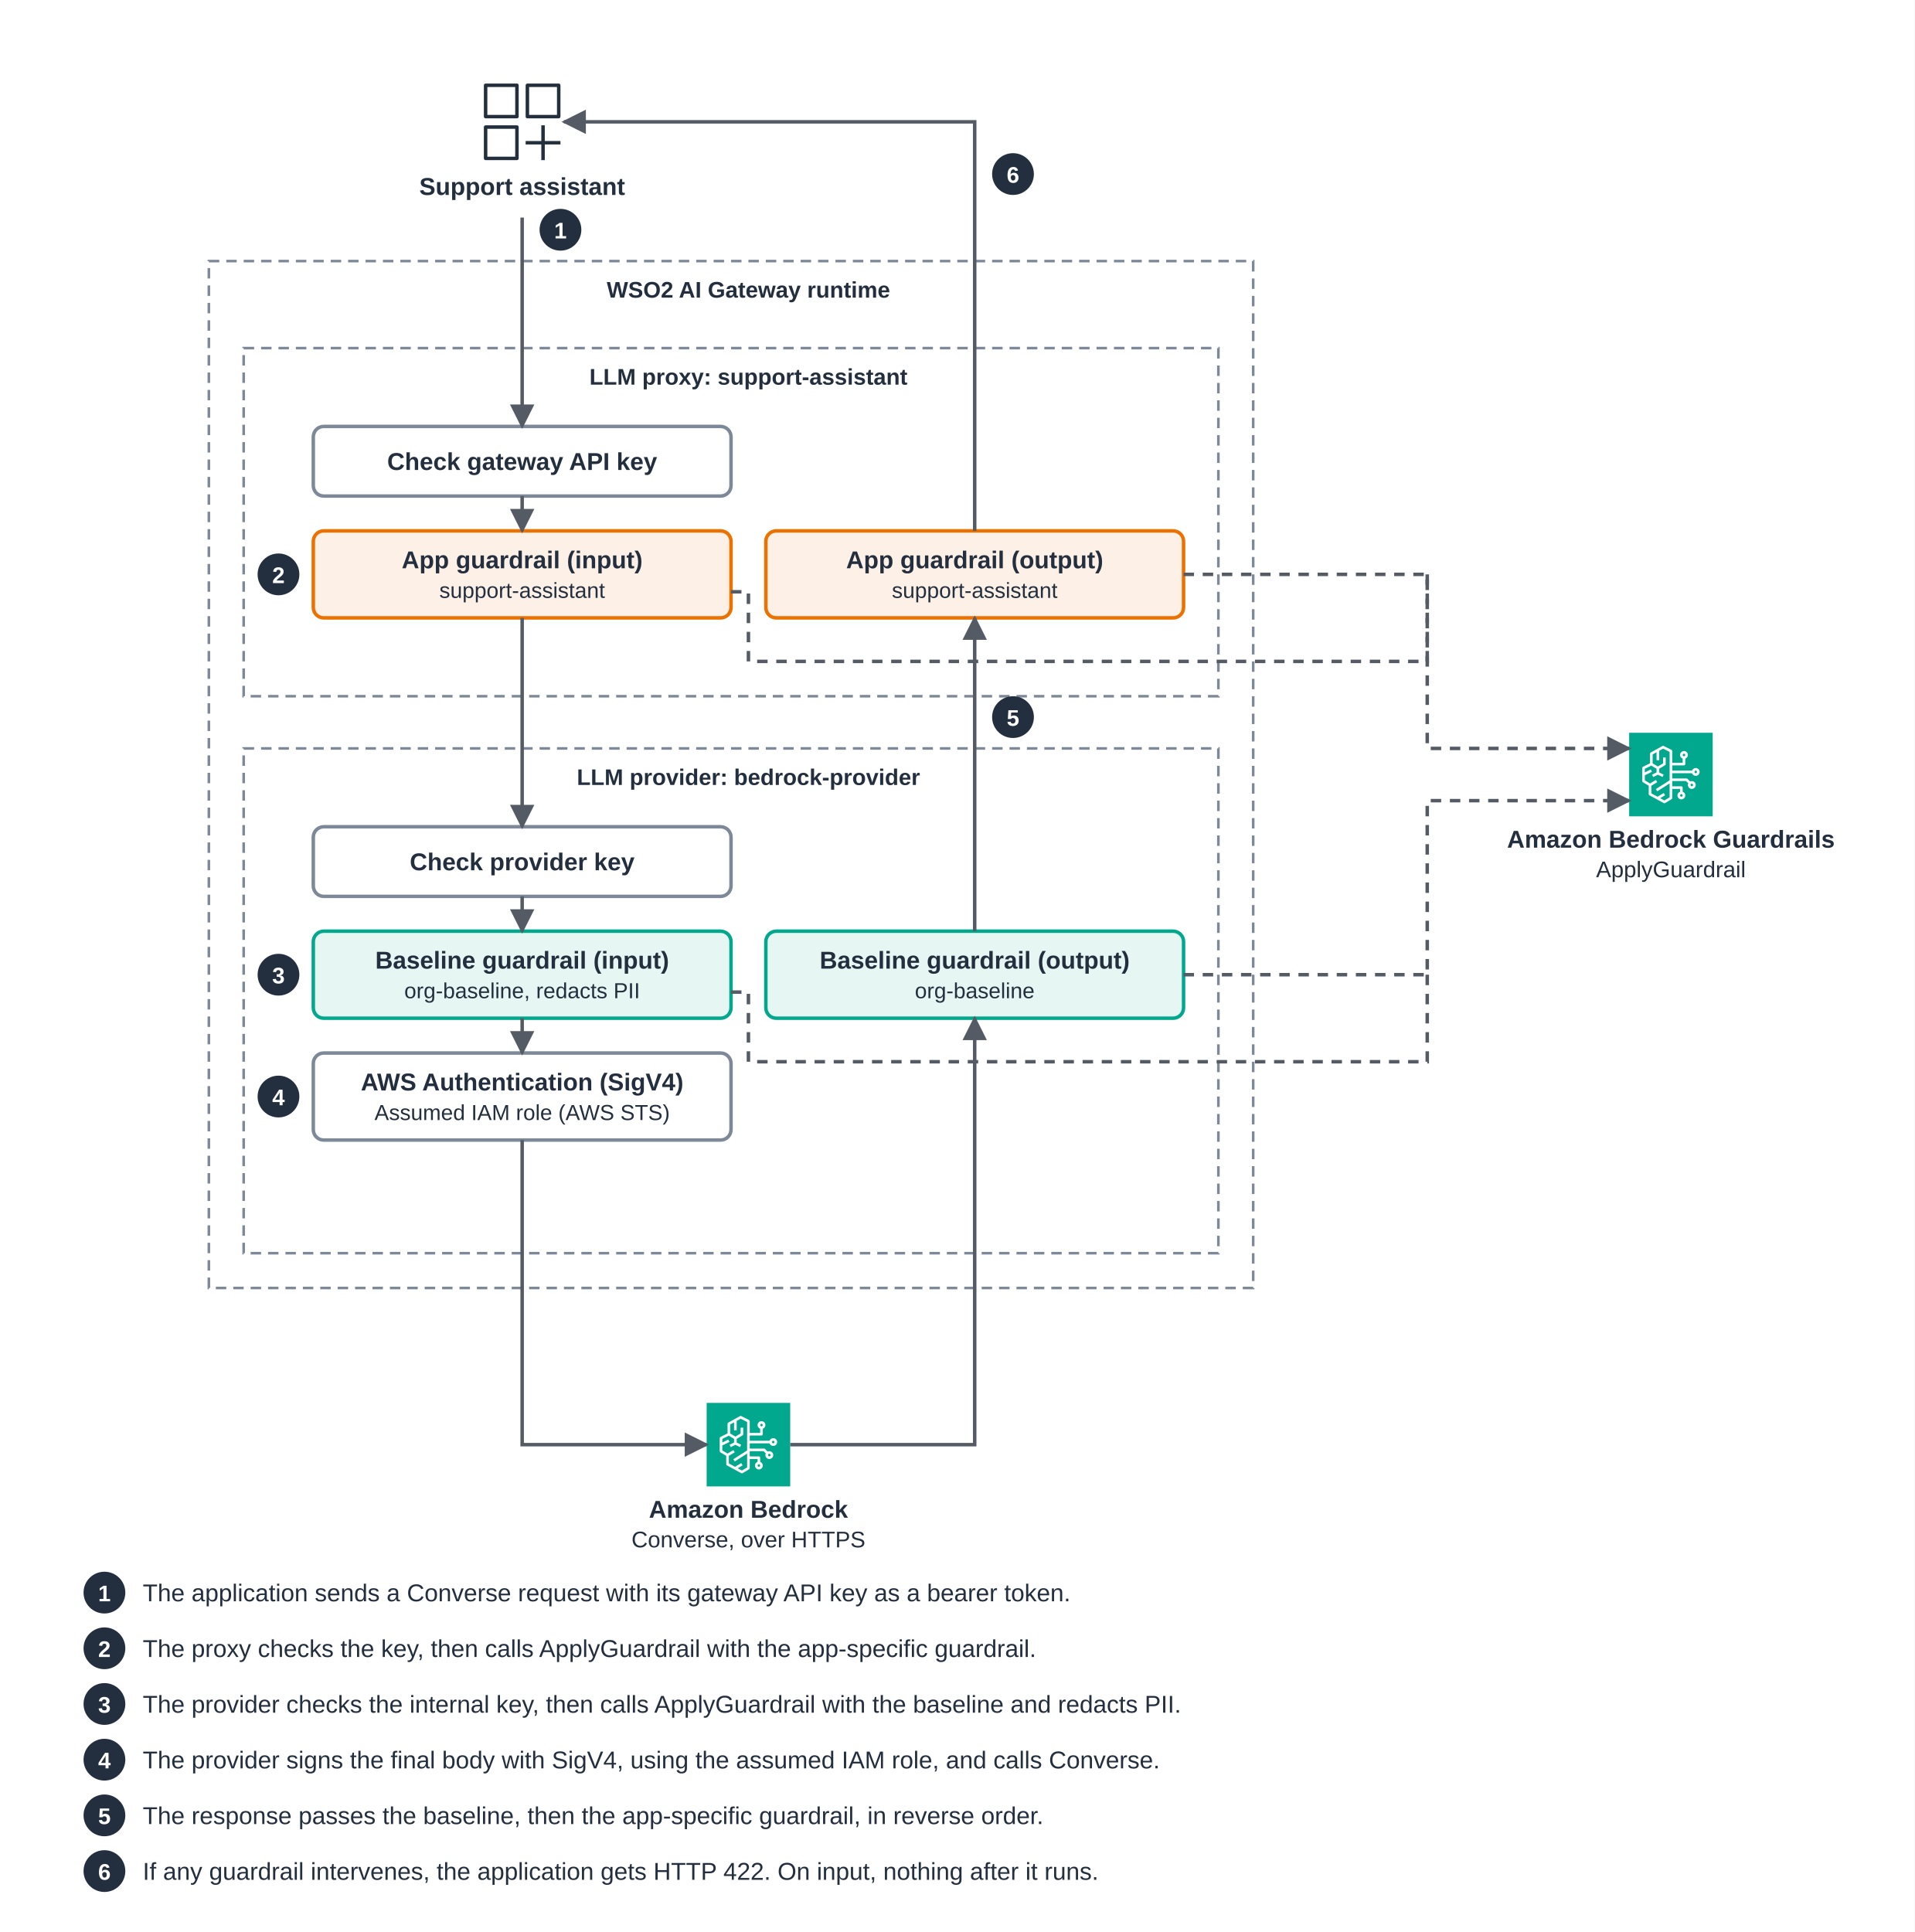
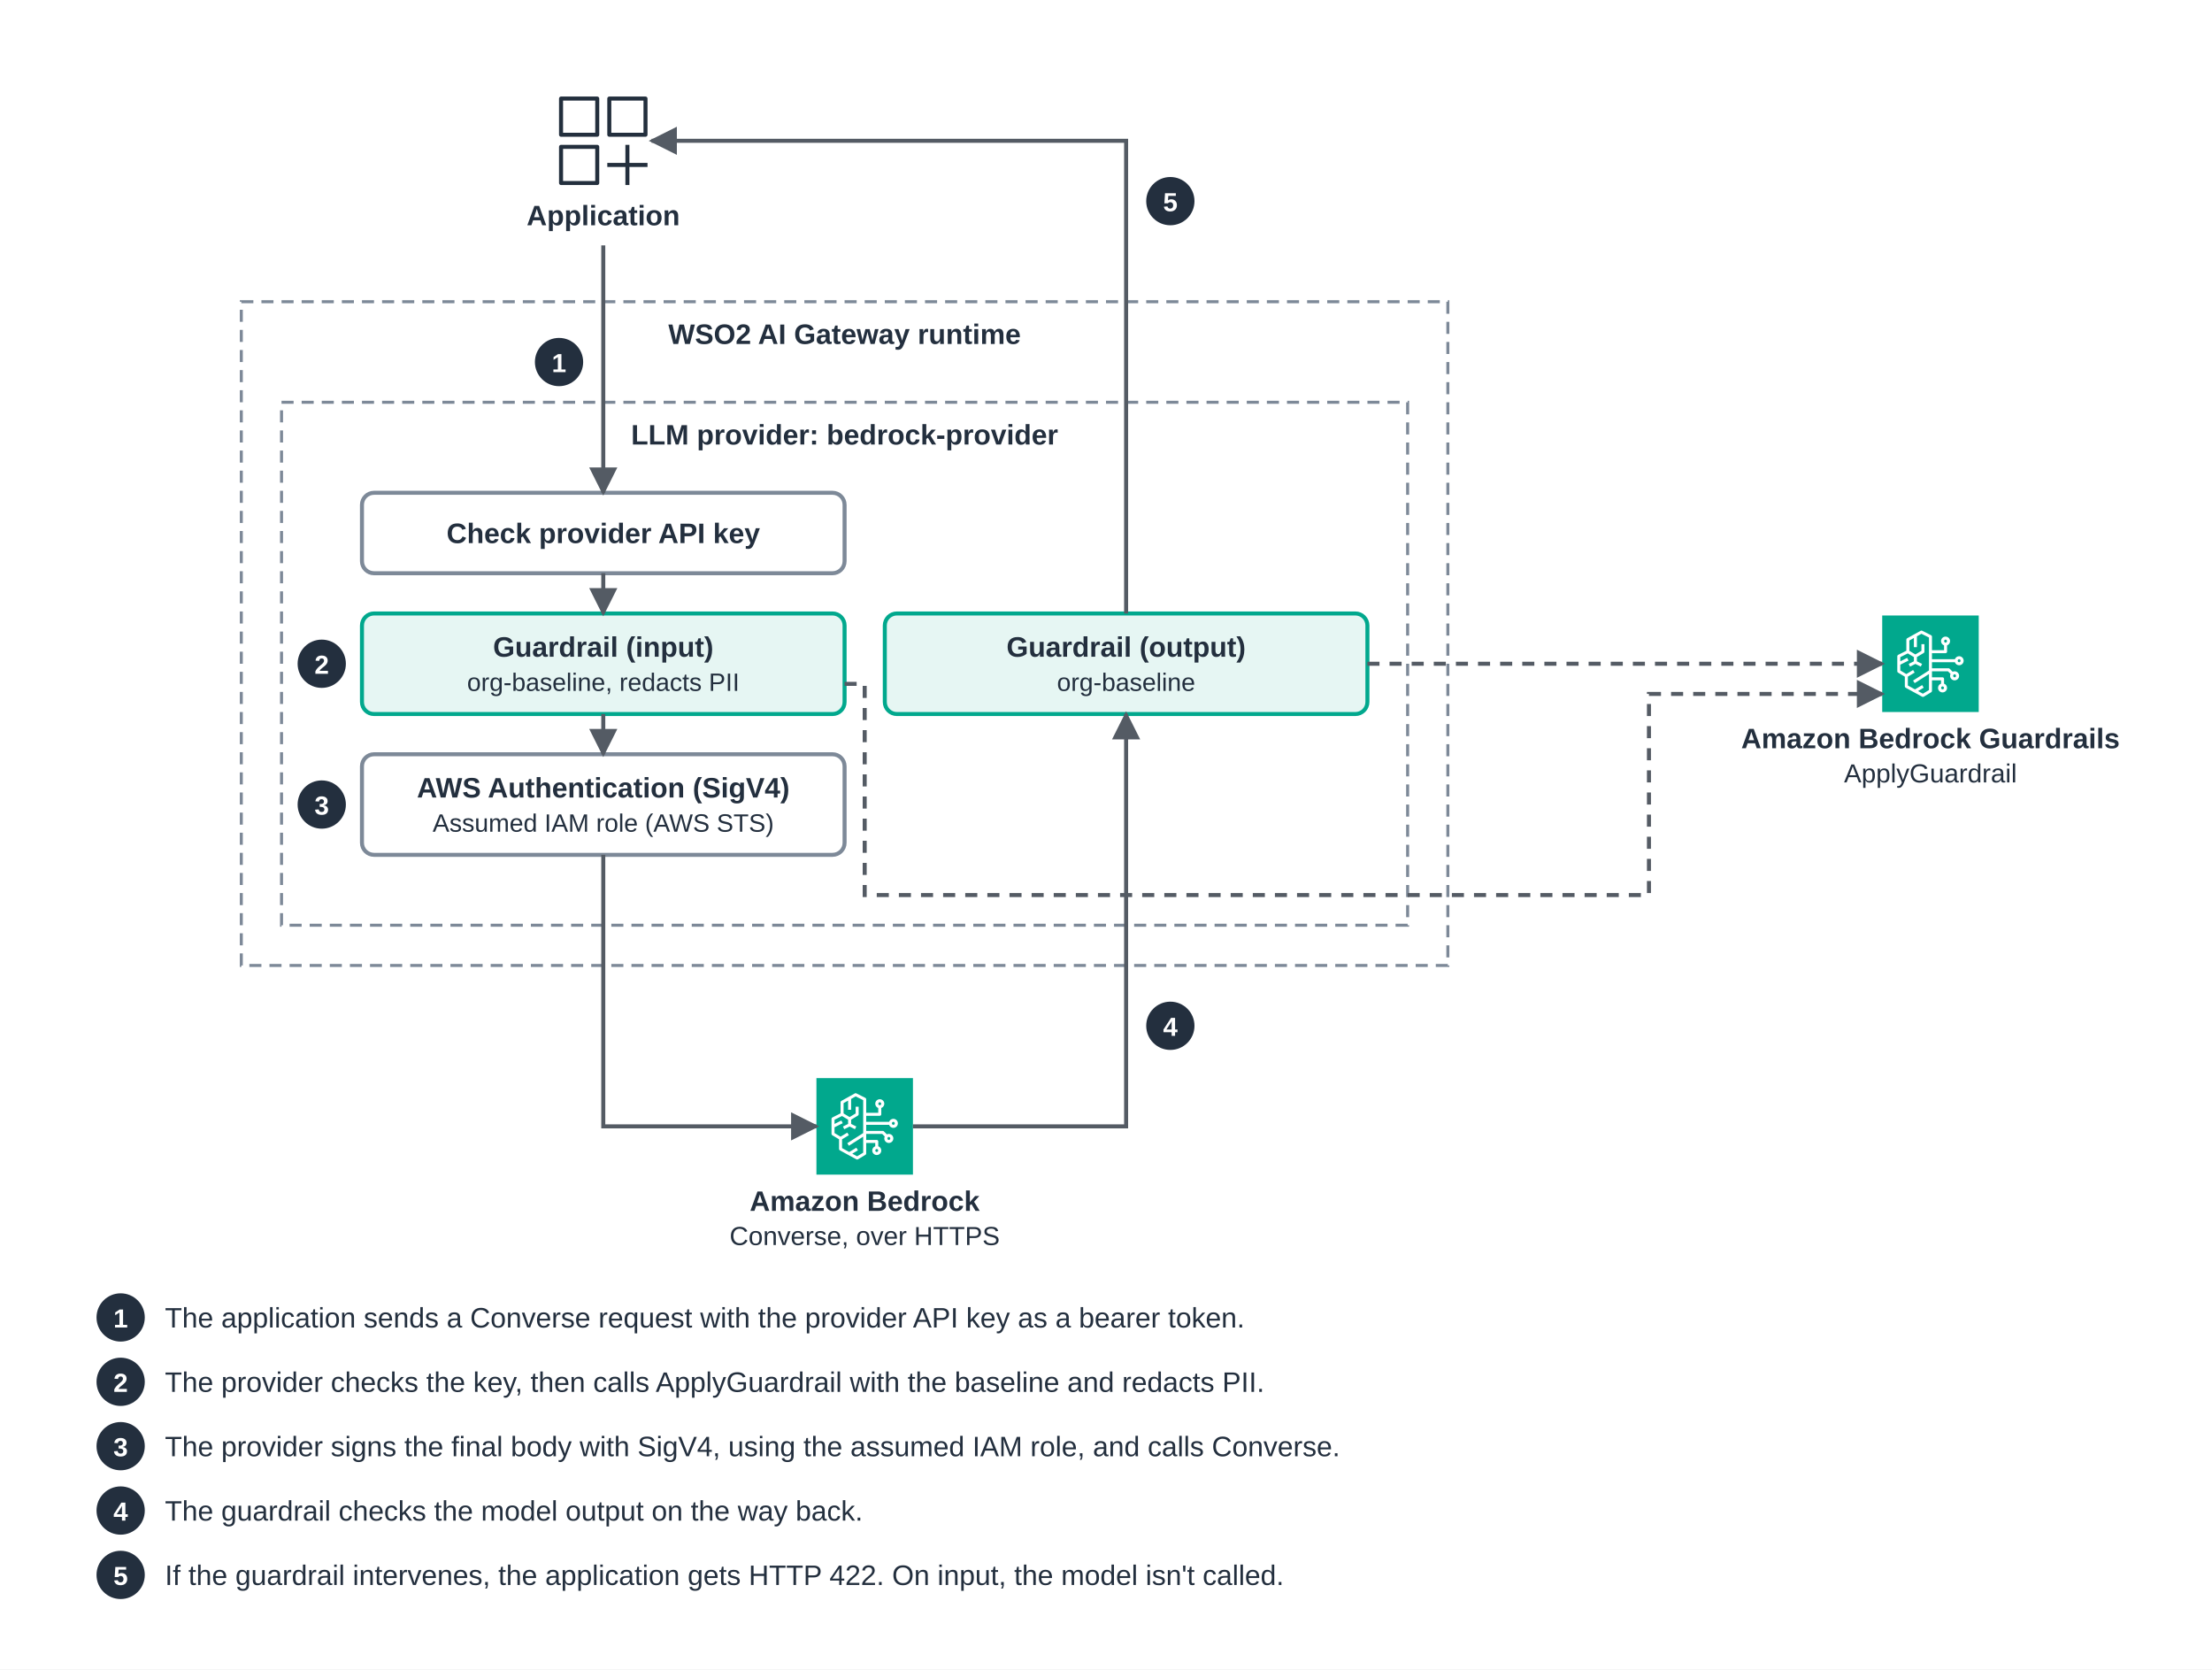
- <svg xmlns="http://www.w3.org/2000/svg" width="1100" height="1110" viewBox="0 0 1100 1110">
-   <rect width="1100" height="1110" fill="#FFFFFF" />
+ <svg xmlns="http://www.w3.org/2000/svg" width="1100" height="830" viewBox="0 0 1100 830">
+   <rect width="1100" height="830" fill="#FFFFFF" />
  <defs>
    <marker id="ah" viewBox="0 0 10 10" refX="9" refY="5" markerWidth="7" markerHeight="7" orient="auto-start-reverse">
      <path d="M0 0L10 5L0 10z" fill="#545B64" />
    </marker>
  </defs>
-   <svg x="276.0" y="46.0" width="48" height="48" viewBox="0 0 48 48">
+   <svg x="276" y="46" width="48" height="48" viewBox="0 0 48 48">
    <path fill="#232f3d" fill-rule="evenodd" d="M37 35h9v2h-9v9h-2v-9h-9v-2h9v-9h2zM4 44h16V28H4zm17-18H3a1 1 0 0 0-1 1v18a1 1 0 0 0 1 1h18a1 1 0 0 0 1-1V27a1 1 0 0 0-1-1m7-6h16V4H28zM45 2H27a1 1 0 0 0-1 1v18a1 1 0 0 0 1 1h18a1 1 0 0 0 1-1V3a1 1 0 0 0-1-1M4 20h16V4H4zM21 2H3a1 1 0 0 0-1 1v18a1 1 0 0 0 1 1h18a1 1 0 0 0 1-1V3a1 1 0 0 0-1-1" />
  </svg>
-   <text x="300" y="112.0" font-size="14" font-weight="bold" text-anchor="middle" fill="#232F3E" font-family="'Amazon Ember', Arial, Helvetica, sans-serif">Support assistant</text>
-   <rect x="120" y="150" width="600" height="590" fill="none" stroke="#7D8998" stroke-width="1.5" stroke-dasharray="6 4" />
-   <text x="130" y="171" font-size="14" font-weight="bold" text-anchor="start" fill="#232F3E" font-family="'Amazon Ember', Arial, Helvetica, sans-serif" />
-   <text x="430" y="171" font-size="13" font-weight="bold" text-anchor="middle" fill="#232F3E" font-family="'Amazon Ember', Arial, Helvetica, sans-serif">WSO2 AI Gateway runtime</text>
-   <rect x="140" y="200" width="560" height="200" fill="none" stroke="#7D8998" stroke-width="1.5" stroke-dasharray="6 4" />
-   <text x="150" y="221" font-size="14" font-weight="bold" text-anchor="start" fill="#232F3E" font-family="'Amazon Ember', Arial, Helvetica, sans-serif" />
-   <text x="430" y="221" font-size="13" font-weight="bold" text-anchor="middle" fill="#232F3E" font-family="'Amazon Ember', Arial, Helvetica, sans-serif">LLM proxy: support-assistant</text>
+   <text x="300" y="112" font-size="14" font-weight="bold" text-anchor="middle" fill="#232F3E" font-family="'Amazon Ember', Arial, Helvetica, sans-serif">Application</text>
+   <rect x="120" y="150" width="600" height="330" fill="none" stroke="#7D8998" stroke-width="1.5" stroke-dasharray="6 4" />
+   <text x="420.0" y="171" font-size="14" font-weight="bold" text-anchor="middle" fill="#232F3E" font-family="'Amazon Ember', Arial, Helvetica, sans-serif">WSO2 AI Gateway runtime</text>
+   <rect x="140" y="200" width="560" height="260" fill="none" stroke="#7D8998" stroke-width="1.5" stroke-dasharray="6 4" />
+   <text x="420.0" y="221" font-size="14" font-weight="bold" text-anchor="middle" fill="#232F3E" font-family="'Amazon Ember', Arial, Helvetica, sans-serif">LLM provider: bedrock-provider</text>
  <rect x="180" y="245" width="240" height="40" rx="6" fill="#FFFFFF" stroke="#7D8998" stroke-width="2" />
-   <text x="300.0" y="270.0" font-size="14" font-weight="bold" text-anchor="middle" fill="#232F3E" font-family="'Amazon Ember', Arial, Helvetica, sans-serif">Check gateway API key</text>
-   <rect x="180" y="305" width="240" height="50" rx="6" fill="#FDF1E7" stroke="#ED7100" stroke-width="2" />
-   <text x="300.0" y="326.5" font-size="14" font-weight="bold" text-anchor="middle" fill="#232F3E" font-family="'Amazon Ember', Arial, Helvetica, sans-serif">App guardrail (input)</text>
-   <text x="300.0" y="343.5" font-size="12.5" font-weight="normal" text-anchor="middle" fill="#232F3E" font-family="'Amazon Ember', Arial, Helvetica, sans-serif">support-assistant</text>
-   <rect x="440" y="305" width="240" height="50" rx="6" fill="#FDF1E7" stroke="#ED7100" stroke-width="2" />
-   <text x="560.0" y="326.5" font-size="14" font-weight="bold" text-anchor="middle" fill="#232F3E" font-family="'Amazon Ember', Arial, Helvetica, sans-serif">App guardrail (output)</text>
-   <text x="560.0" y="343.5" font-size="12.5" font-weight="normal" text-anchor="middle" fill="#232F3E" font-family="'Amazon Ember', Arial, Helvetica, sans-serif">support-assistant</text>
-   <rect x="140" y="430" width="560" height="290" fill="none" stroke="#7D8998" stroke-width="1.5" stroke-dasharray="6 4" />
-   <text x="150" y="451" font-size="14" font-weight="bold" text-anchor="start" fill="#232F3E" font-family="'Amazon Ember', Arial, Helvetica, sans-serif" />
-   <text x="430" y="451" font-size="13" font-weight="bold" text-anchor="middle" fill="#232F3E" font-family="'Amazon Ember', Arial, Helvetica, sans-serif">LLM provider: bedrock-provider</text>
-   <rect x="180" y="475" width="240" height="40" rx="6" fill="#FFFFFF" stroke="#7D8998" stroke-width="2" />
-   <text x="300.0" y="500.0" font-size="14" font-weight="bold" text-anchor="middle" fill="#232F3E" font-family="'Amazon Ember', Arial, Helvetica, sans-serif">Check provider key</text>
-   <rect x="180" y="535" width="240" height="50" rx="6" fill="#E6F6F3" stroke="#01A88D" stroke-width="2" />
-   <text x="300.0" y="556.5" font-size="14" font-weight="bold" text-anchor="middle" fill="#232F3E" font-family="'Amazon Ember', Arial, Helvetica, sans-serif">Baseline guardrail (input)</text>
-   <text x="300.0" y="573.5" font-size="12.5" font-weight="normal" text-anchor="middle" fill="#232F3E" font-family="'Amazon Ember', Arial, Helvetica, sans-serif">org-baseline, redacts PII</text>
-   <rect x="440" y="535" width="240" height="50" rx="6" fill="#E6F6F3" stroke="#01A88D" stroke-width="2" />
-   <text x="560.0" y="556.5" font-size="14" font-weight="bold" text-anchor="middle" fill="#232F3E" font-family="'Amazon Ember', Arial, Helvetica, sans-serif">Baseline guardrail (output)</text>
-   <text x="560.0" y="573.5" font-size="12.5" font-weight="normal" text-anchor="middle" fill="#232F3E" font-family="'Amazon Ember', Arial, Helvetica, sans-serif">org-baseline</text>
-   <rect x="180" y="605" width="240" height="50" rx="6" fill="#FFFFFF" stroke="#7D8998" stroke-width="2" />
-   <text x="300.0" y="626.5" font-size="14" font-weight="bold" text-anchor="middle" fill="#232F3E" font-family="'Amazon Ember', Arial, Helvetica, sans-serif">AWS Authentication (SigV4)</text>
-   <text x="300.0" y="643.5" font-size="12.5" font-weight="normal" text-anchor="middle" fill="#232F3E" font-family="'Amazon Ember', Arial, Helvetica, sans-serif">Assumed IAM role (AWS STS)</text>
-   <svg x="406.0" y="806.0" width="48" height="48" viewBox="0 0 64 64">
+   <text x="300.0" y="270.0" font-size="14" font-weight="bold" text-anchor="middle" fill="#232F3E" font-family="'Amazon Ember', Arial, Helvetica, sans-serif">Check provider API key</text>
+   <rect x="180" y="305" width="240" height="50" rx="6" fill="#E6F6F3" stroke="#01A88D" stroke-width="2" />
+   <text x="300.0" y="326.5" font-size="14" font-weight="bold" text-anchor="middle" fill="#232F3E" font-family="'Amazon Ember', Arial, Helvetica, sans-serif">Guardrail (input)</text>
+   <text x="300.0" y="343.5" font-size="12.5" font-weight="normal" text-anchor="middle" fill="#232F3E" font-family="'Amazon Ember', Arial, Helvetica, sans-serif">org-baseline, redacts PII</text>
+   <rect x="440" y="305" width="240" height="50" rx="6" fill="#E6F6F3" stroke="#01A88D" stroke-width="2" />
+   <text x="560.0" y="326.5" font-size="14" font-weight="bold" text-anchor="middle" fill="#232F3E" font-family="'Amazon Ember', Arial, Helvetica, sans-serif">Guardrail (output)</text>
+   <text x="560.0" y="343.5" font-size="12.5" font-weight="normal" text-anchor="middle" fill="#232F3E" font-family="'Amazon Ember', Arial, Helvetica, sans-serif">org-baseline</text>
+   <rect x="180" y="375" width="240" height="50" rx="6" fill="#FFFFFF" stroke="#7D8998" stroke-width="2" />
+   <text x="300.0" y="396.5" font-size="14" font-weight="bold" text-anchor="middle" fill="#232F3E" font-family="'Amazon Ember', Arial, Helvetica, sans-serif">AWS Authentication (SigV4)</text>
+   <text x="300.0" y="413.5" font-size="12.5" font-weight="normal" text-anchor="middle" fill="#232F3E" font-family="'Amazon Ember', Arial, Helvetica, sans-serif">Assumed IAM role (AWS STS)</text>
+   <svg x="406" y="536" width="48" height="48" viewBox="0 0 64 64">
    <g fill="none" fill-rule="evenodd">
      <path fill="#01a88d" d="M0 0h64v64H0z" />
      <path fill="#fff" d="M51 31a1.001 1.001 0 0 1 0-2 1.001 1.001 0 0 1 0 2M26.977 51.848l-3.203-1.746 3.741-2.245-1.03-1.714-4.747 2.848L17 46.406v-5.84l4.515-2.71-1.03-1.713L16 38.833l-4-2.4v-3.815l5.447-2.723-.894-1.79L12 30.382v-2.764l4.956-2.478L21 27.566v2.816l-3.447 1.723.894 1.79 3.556-1.778 3.554 1.76.886-1.792L23 30.38v-2.814l4.515-2.71A1 1 0 0 0 28 24v-5h-2v4.434l-4 2.4-4-2.4v-6.846l3-1.666V21h2v-7.19l3.024-1.68 4.978 2.486-.001 21.834-10.538 6.706 1.074 1.688 9.464-6.022L31 49.434zM48 39a1.001 1.001 0 0 1 0 2 1.001 1.001 0 0 1 0-2m-8 10a1.001 1.001 0 0 1 0-2 1.001 1.001 0 0 1 0 2m2-33a1.001 1.001 0 0 1 0 2 1.001 1.001 0 0 1 0-2m9 11a3 3 0 0 0-2.816 2H33.001v-4H42a1 1 0 0 0 1-1v-4.184A3 3 0 0 0 45 17c0-1.654-1.346-3-3-3s-3 1.346-3 3c0 1.302.839 2.402 2 2.816V23h-7.999l.001-9.002a1 1 0 0 0-.553-.894l-6.002-3a1 1 0 0 0-.932.022l-9 5A1 1 0 0 0 16 16v7.382l-5.447 2.723c-.339.17-.553.516-.553.895v10a1 1 0 0 0 .485.857L15 40.566V47a1 1 0 0 0 .521.878l11 6a1 1 0 0 0 .994-.021l5-3A1 1 0 0 0 33 50v-7h6v2.184A3 3 0 0 0 37 48c0 1.654 1.346 3 3 3s3-1.346 3-3a3 3 0 0 0-2-2.816V42a1 1 0 0 0-1-1h-7l.001-4h10.585l1.715 1.715A2.95 2.95 0 0 0 45 40c0 1.654 1.346 3 3 3s3-1.346 3-3-1.346-3-3-3a2.95 2.95 0 0 0-1.285.3l-2.008-2.007A1 1 0 0 0 44 35H33.001v-4h15.183A3 3 0 0 0 51 33c1.654 0 3-1.346 3-3s-1.346-3-3-3" />
    </g>
  </svg>
-   <text x="430" y="872.0" font-size="14" font-weight="bold" text-anchor="middle" fill="#232F3E" font-family="'Amazon Ember', Arial, Helvetica, sans-serif">Amazon Bedrock</text>
-   <text x="430" y="889.0" font-size="13" font-weight="normal" text-anchor="middle" fill="#232F3E" font-family="'Amazon Ember', Arial, Helvetica, sans-serif">Converse, over HTTPS</text>
-   <svg x="936.0" y="421.0" width="48" height="48" viewBox="0 0 64 64">
+   <text x="430" y="602" font-size="14" font-weight="bold" text-anchor="middle" fill="#232F3E" font-family="'Amazon Ember', Arial, Helvetica, sans-serif">Amazon Bedrock</text>
+   <text x="430" y="619" font-size="13" font-weight="normal" text-anchor="middle" fill="#232F3E" font-family="'Amazon Ember', Arial, Helvetica, sans-serif">Converse, over HTTPS</text>
+   <svg x="936" y="306" width="48" height="48" viewBox="0 0 64 64">
    <g fill="none" fill-rule="evenodd">
      <path fill="#01a88d" d="M0 0h64v64H0z" />
      <path fill="#fff" d="M51 31a1.001 1.001 0 0 1 0-2 1.001 1.001 0 0 1 0 2M26.977 51.848l-3.203-1.746 3.741-2.245-1.03-1.714-4.747 2.848L17 46.406v-5.84l4.515-2.71-1.03-1.713L16 38.833l-4-2.4v-3.815l5.447-2.723-.894-1.79L12 30.382v-2.764l4.956-2.478L21 27.566v2.816l-3.447 1.723.894 1.79 3.556-1.778 3.554 1.76.886-1.792L23 30.38v-2.814l4.515-2.71A1 1 0 0 0 28 24v-5h-2v4.434l-4 2.4-4-2.4v-6.846l3-1.666V21h2v-7.19l3.024-1.68 4.978 2.486-.001 21.834-10.538 6.706 1.074 1.688 9.464-6.022L31 49.434zM48 39a1.001 1.001 0 0 1 0 2 1.001 1.001 0 0 1 0-2m-8 10a1.001 1.001 0 0 1 0-2 1.001 1.001 0 0 1 0 2m2-33a1.001 1.001 0 0 1 0 2 1.001 1.001 0 0 1 0-2m9 11a3 3 0 0 0-2.816 2H33.001v-4H42a1 1 0 0 0 1-1v-4.184A3 3 0 0 0 45 17c0-1.654-1.346-3-3-3s-3 1.346-3 3c0 1.302.839 2.402 2 2.816V23h-7.999l.001-9.002a1 1 0 0 0-.553-.894l-6.002-3a1 1 0 0 0-.932.022l-9 5A1 1 0 0 0 16 16v7.382l-5.447 2.723c-.339.17-.553.516-.553.895v10a1 1 0 0 0 .485.857L15 40.566V47a1 1 0 0 0 .521.878l11 6a1 1 0 0 0 .994-.021l5-3A1 1 0 0 0 33 50v-7h6v2.184A3 3 0 0 0 37 48c0 1.654 1.346 3 3 3s3-1.346 3-3a3 3 0 0 0-2-2.816V42a1 1 0 0 0-1-1h-7l.001-4h10.585l1.715 1.715A2.95 2.95 0 0 0 45 40c0 1.654 1.346 3 3 3s3-1.346 3-3-1.346-3-3-3a2.95 2.95 0 0 0-1.285.3l-2.008-2.007A1 1 0 0 0 44 35H33.001v-4h15.183A3 3 0 0 0 51 33c1.654 0 3-1.346 3-3s-1.346-3-3-3" />
    </g>
  </svg>
-   <text x="960" y="487.0" font-size="14" font-weight="bold" text-anchor="middle" fill="#232F3E" font-family="'Amazon Ember', Arial, Helvetica, sans-serif">Amazon Bedrock Guardrails</text>
-   <text x="960" y="504.0" font-size="13" font-weight="normal" text-anchor="middle" fill="#232F3E" font-family="'Amazon Ember', Arial, Helvetica, sans-serif">ApplyGuardrail</text>
-   <path d="M300 125 V245" fill="none" stroke="#545B64" stroke-width="2" marker-end="url(#ah)" />
+   <text x="960" y="372" font-size="14" font-weight="bold" text-anchor="middle" fill="#232F3E" font-family="'Amazon Ember', Arial, Helvetica, sans-serif">Amazon Bedrock Guardrails</text>
+   <text x="960" y="389" font-size="13" font-weight="normal" text-anchor="middle" fill="#232F3E" font-family="'Amazon Ember', Arial, Helvetica, sans-serif">ApplyGuardrail</text>
+   <path d="M300 122 V245" fill="none" stroke="#545B64" stroke-width="2" marker-end="url(#ah)" />
  <path d="M300 285 V305" fill="none" stroke="#545B64" stroke-width="2" marker-end="url(#ah)" />
-   <path d="M300 355 V475" fill="none" stroke="#545B64" stroke-width="2" marker-end="url(#ah)" />
-   <path d="M300 515 V535" fill="none" stroke="#545B64" stroke-width="2" marker-end="url(#ah)" />
-   <path d="M300 585 V605" fill="none" stroke="#545B64" stroke-width="2" marker-end="url(#ah)" />
-   <path d="M300 655 V830 H406" fill="none" stroke="#545B64" stroke-width="2" marker-end="url(#ah)" />
-   <path d="M454 830 H560 V585" fill="none" stroke="#545B64" stroke-width="2" marker-end="url(#ah)" />
-   <path d="M560 535 V355" fill="none" stroke="#545B64" stroke-width="2" marker-end="url(#ah)" />
+   <path d="M300 355 V375" fill="none" stroke="#545B64" stroke-width="2" marker-end="url(#ah)" />
+   <path d="M300 425 V560 H406" fill="none" stroke="#545B64" stroke-width="2" marker-end="url(#ah)" />
+   <path d="M454 560 H560 V355" fill="none" stroke="#545B64" stroke-width="2" marker-end="url(#ah)" />
  <path d="M560 305 V70 H324" fill="none" stroke="#545B64" stroke-width="2" marker-end="url(#ah)" />
-   <path d="M420 340 H430 V380 H820 V330" fill="none" stroke="#545B64" stroke-width="2" stroke-dasharray="6 5" />
-   <path d="M420 570 H430 V610 H820 V560" fill="none" stroke="#545B64" stroke-width="2" stroke-dasharray="6 5" />
-   <path d="M680 330 H820 V430 H936" fill="none" stroke="#545B64" stroke-width="2" stroke-dasharray="6 5" marker-end="url(#ah)" />
-   <path d="M680 560 H820 V460 H936" fill="none" stroke="#545B64" stroke-width="2" stroke-dasharray="6 5" marker-end="url(#ah)" />
-   <text x="160" y="225" font-size="1" font-weight="normal" text-anchor="middle" fill="#232F3E" font-family="'Amazon Ember', Arial, Helvetica, sans-serif" />
-   <circle cx="322" cy="132" r="12" fill="#232F3E" />
-   <text x="322" y="137" font-size="13" font-weight="bold" text-anchor="middle" fill="#FFFFFF" font-family="'Amazon Ember', Arial, Helvetica, sans-serif">1</text>
+   <path d="M680 330 H936" fill="none" stroke="#545B64" stroke-width="2" stroke-dasharray="6 5" marker-end="url(#ah)" />
+   <path d="M420 340 H430 V445 H820 V345 H936" fill="none" stroke="#545B64" stroke-width="2" stroke-dasharray="6 5" marker-end="url(#ah)" />
+   <circle cx="278" cy="180" r="12" fill="#232F3E" />
+   <text x="278" y="185" font-size="13" font-weight="bold" text-anchor="middle" fill="#FFFFFF" font-family="'Amazon Ember', Arial, Helvetica, sans-serif">1</text>
  <circle cx="160" cy="330" r="12" fill="#232F3E" />
  <text x="160" y="335" font-size="13" font-weight="bold" text-anchor="middle" fill="#FFFFFF" font-family="'Amazon Ember', Arial, Helvetica, sans-serif">2</text>
-   <circle cx="160" cy="560" r="12" fill="#232F3E" />
-   <text x="160" y="565" font-size="13" font-weight="bold" text-anchor="middle" fill="#FFFFFF" font-family="'Amazon Ember', Arial, Helvetica, sans-serif">3</text>
-   <circle cx="160" cy="630" r="12" fill="#232F3E" />
-   <text x="160" y="635" font-size="13" font-weight="bold" text-anchor="middle" fill="#FFFFFF" font-family="'Amazon Ember', Arial, Helvetica, sans-serif">4</text>
-   <circle cx="582" cy="412" r="12" fill="#232F3E" />
-   <text x="582" y="417" font-size="13" font-weight="bold" text-anchor="middle" fill="#FFFFFF" font-family="'Amazon Ember', Arial, Helvetica, sans-serif">5</text>
+   <circle cx="160" cy="400" r="12" fill="#232F3E" />
+   <text x="160" y="405" font-size="13" font-weight="bold" text-anchor="middle" fill="#FFFFFF" font-family="'Amazon Ember', Arial, Helvetica, sans-serif">3</text>
+   <circle cx="582" cy="510" r="12" fill="#232F3E" />
+   <text x="582" y="515" font-size="13" font-weight="bold" text-anchor="middle" fill="#FFFFFF" font-family="'Amazon Ember', Arial, Helvetica, sans-serif">4</text>
  <circle cx="582" cy="100" r="12" fill="#232F3E" />
-   <text x="582" y="105" font-size="13" font-weight="bold" text-anchor="middle" fill="#FFFFFF" font-family="'Amazon Ember', Arial, Helvetica, sans-serif">6</text>
-   <text x="300" y="905" font-size="1" font-weight="normal" text-anchor="middle" fill="#232F3E" font-family="'Amazon Ember', Arial, Helvetica, sans-serif" />
-   <circle cx="60" cy="915" r="12" fill="#232F3E" />
-   <text x="60" y="920" font-size="13" font-weight="bold" text-anchor="middle" fill="#FFFFFF" font-family="'Amazon Ember', Arial, Helvetica, sans-serif">1</text>
-   <text x="82" y="920" font-size="14" font-weight="normal" text-anchor="start" fill="#232F3E" font-family="'Amazon Ember', Arial, Helvetica, sans-serif">The application sends a Converse request with its gateway API key as a bearer token.</text>
-   <circle cx="60" cy="947" r="12" fill="#232F3E" />
-   <text x="60" y="952" font-size="13" font-weight="bold" text-anchor="middle" fill="#FFFFFF" font-family="'Amazon Ember', Arial, Helvetica, sans-serif">2</text>
-   <text x="82" y="952" font-size="14" font-weight="normal" text-anchor="start" fill="#232F3E" font-family="'Amazon Ember', Arial, Helvetica, sans-serif">The proxy checks the key, then calls ApplyGuardrail with the app-specific guardrail.</text>
-   <circle cx="60" cy="979" r="12" fill="#232F3E" />
-   <text x="60" y="984" font-size="13" font-weight="bold" text-anchor="middle" fill="#FFFFFF" font-family="'Amazon Ember', Arial, Helvetica, sans-serif">3</text>
-   <text x="82" y="984" font-size="14" font-weight="normal" text-anchor="start" fill="#232F3E" font-family="'Amazon Ember', Arial, Helvetica, sans-serif">The provider checks the internal key, then calls ApplyGuardrail with the baseline and redacts PII.</text>
-   <circle cx="60" cy="1011" r="12" fill="#232F3E" />
-   <text x="60" y="1016" font-size="13" font-weight="bold" text-anchor="middle" fill="#FFFFFF" font-family="'Amazon Ember', Arial, Helvetica, sans-serif">4</text>
-   <text x="82" y="1016" font-size="14" font-weight="normal" text-anchor="start" fill="#232F3E" font-family="'Amazon Ember', Arial, Helvetica, sans-serif">The provider signs the final body with SigV4, using the assumed IAM role, and calls Converse.</text>
-   <circle cx="60" cy="1043" r="12" fill="#232F3E" />
-   <text x="60" y="1048" font-size="13" font-weight="bold" text-anchor="middle" fill="#FFFFFF" font-family="'Amazon Ember', Arial, Helvetica, sans-serif">5</text>
-   <text x="82" y="1048" font-size="14" font-weight="normal" text-anchor="start" fill="#232F3E" font-family="'Amazon Ember', Arial, Helvetica, sans-serif">The response passes the baseline, then the app-specific guardrail, in reverse order.</text>
-   <circle cx="60" cy="1075" r="12" fill="#232F3E" />
-   <text x="60" y="1080" font-size="13" font-weight="bold" text-anchor="middle" fill="#FFFFFF" font-family="'Amazon Ember', Arial, Helvetica, sans-serif">6</text>
-   <text x="82" y="1080" font-size="14" font-weight="normal" text-anchor="start" fill="#232F3E" font-family="'Amazon Ember', Arial, Helvetica, sans-serif">If any guardrail intervenes, the application gets HTTP 422. On input, nothing after it runs.</text>
+   <text x="582" y="105" font-size="13" font-weight="bold" text-anchor="middle" fill="#FFFFFF" font-family="'Amazon Ember', Arial, Helvetica, sans-serif">5</text>
+   <circle cx="60" cy="655" r="12" fill="#232F3E" />
+   <text x="60" y="660" font-size="13" font-weight="bold" text-anchor="middle" fill="#FFFFFF" font-family="'Amazon Ember', Arial, Helvetica, sans-serif">1</text>
+   <text x="82" y="660" font-size="14" font-weight="normal" text-anchor="start" fill="#232F3E" font-family="'Amazon Ember', Arial, Helvetica, sans-serif">The application sends a Converse request with the provider API key as a bearer token.</text>
+   <circle cx="60" cy="687" r="12" fill="#232F3E" />
+   <text x="60" y="692" font-size="13" font-weight="bold" text-anchor="middle" fill="#FFFFFF" font-family="'Amazon Ember', Arial, Helvetica, sans-serif">2</text>
+   <text x="82" y="692" font-size="14" font-weight="normal" text-anchor="start" fill="#232F3E" font-family="'Amazon Ember', Arial, Helvetica, sans-serif">The provider checks the key, then calls ApplyGuardrail with the baseline and redacts PII.</text>
+   <circle cx="60" cy="719" r="12" fill="#232F3E" />
+   <text x="60" y="724" font-size="13" font-weight="bold" text-anchor="middle" fill="#FFFFFF" font-family="'Amazon Ember', Arial, Helvetica, sans-serif">3</text>
+   <text x="82" y="724" font-size="14" font-weight="normal" text-anchor="start" fill="#232F3E" font-family="'Amazon Ember', Arial, Helvetica, sans-serif">The provider signs the final body with SigV4, using the assumed IAM role, and calls Converse.</text>
+   <circle cx="60" cy="751" r="12" fill="#232F3E" />
+   <text x="60" y="756" font-size="13" font-weight="bold" text-anchor="middle" fill="#FFFFFF" font-family="'Amazon Ember', Arial, Helvetica, sans-serif">4</text>
+   <text x="82" y="756" font-size="14" font-weight="normal" text-anchor="start" fill="#232F3E" font-family="'Amazon Ember', Arial, Helvetica, sans-serif">The guardrail checks the model output on the way back.</text>
+   <circle cx="60" cy="783" r="12" fill="#232F3E" />
+   <text x="60" y="788" font-size="13" font-weight="bold" text-anchor="middle" fill="#FFFFFF" font-family="'Amazon Ember', Arial, Helvetica, sans-serif">5</text>
+   <text x="82" y="788" font-size="14" font-weight="normal" text-anchor="start" fill="#232F3E" font-family="'Amazon Ember', Arial, Helvetica, sans-serif">If the guardrail intervenes, the application gets HTTP 422. On input, the model isn't called.</text>
</svg>
